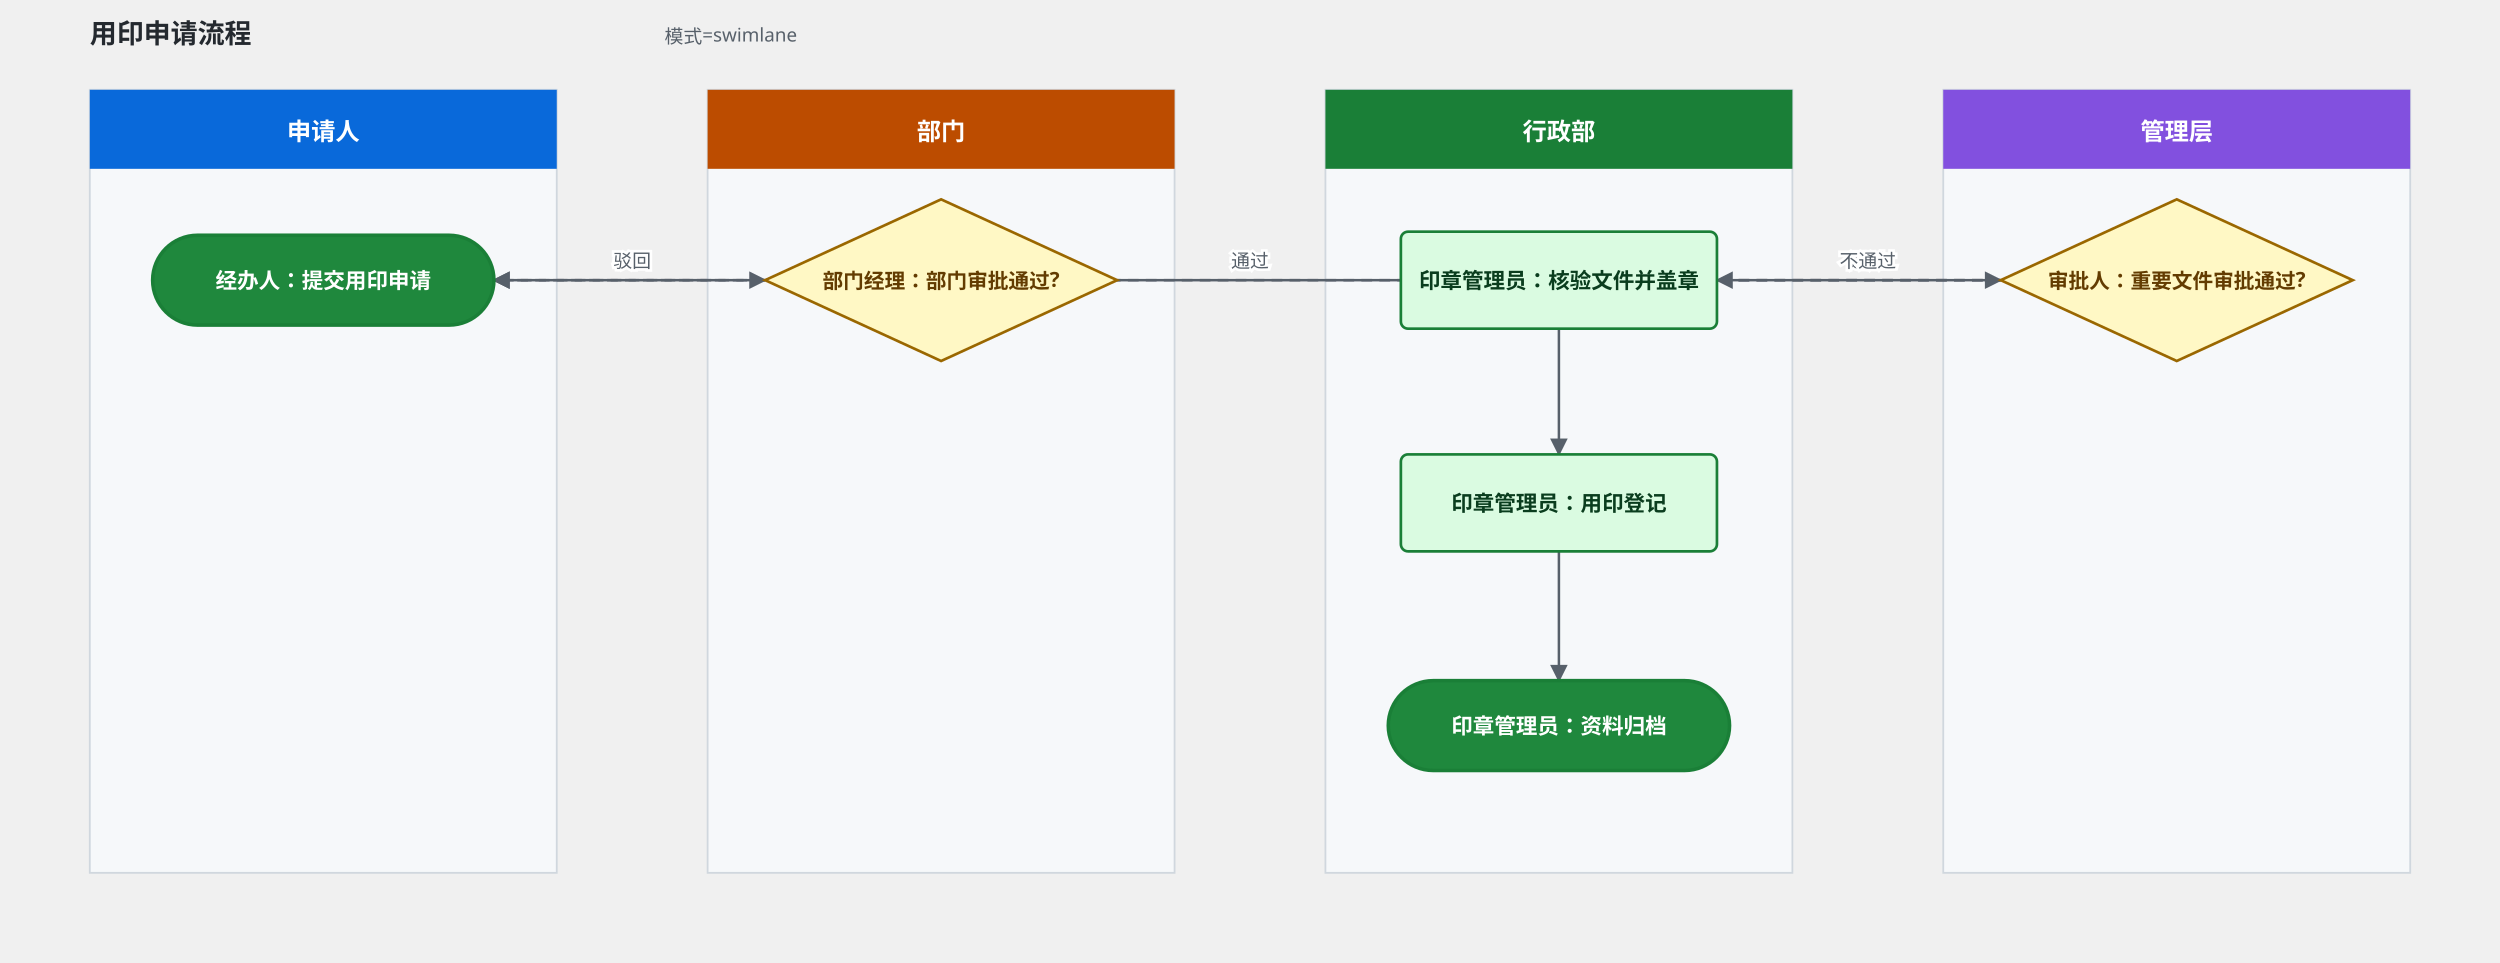
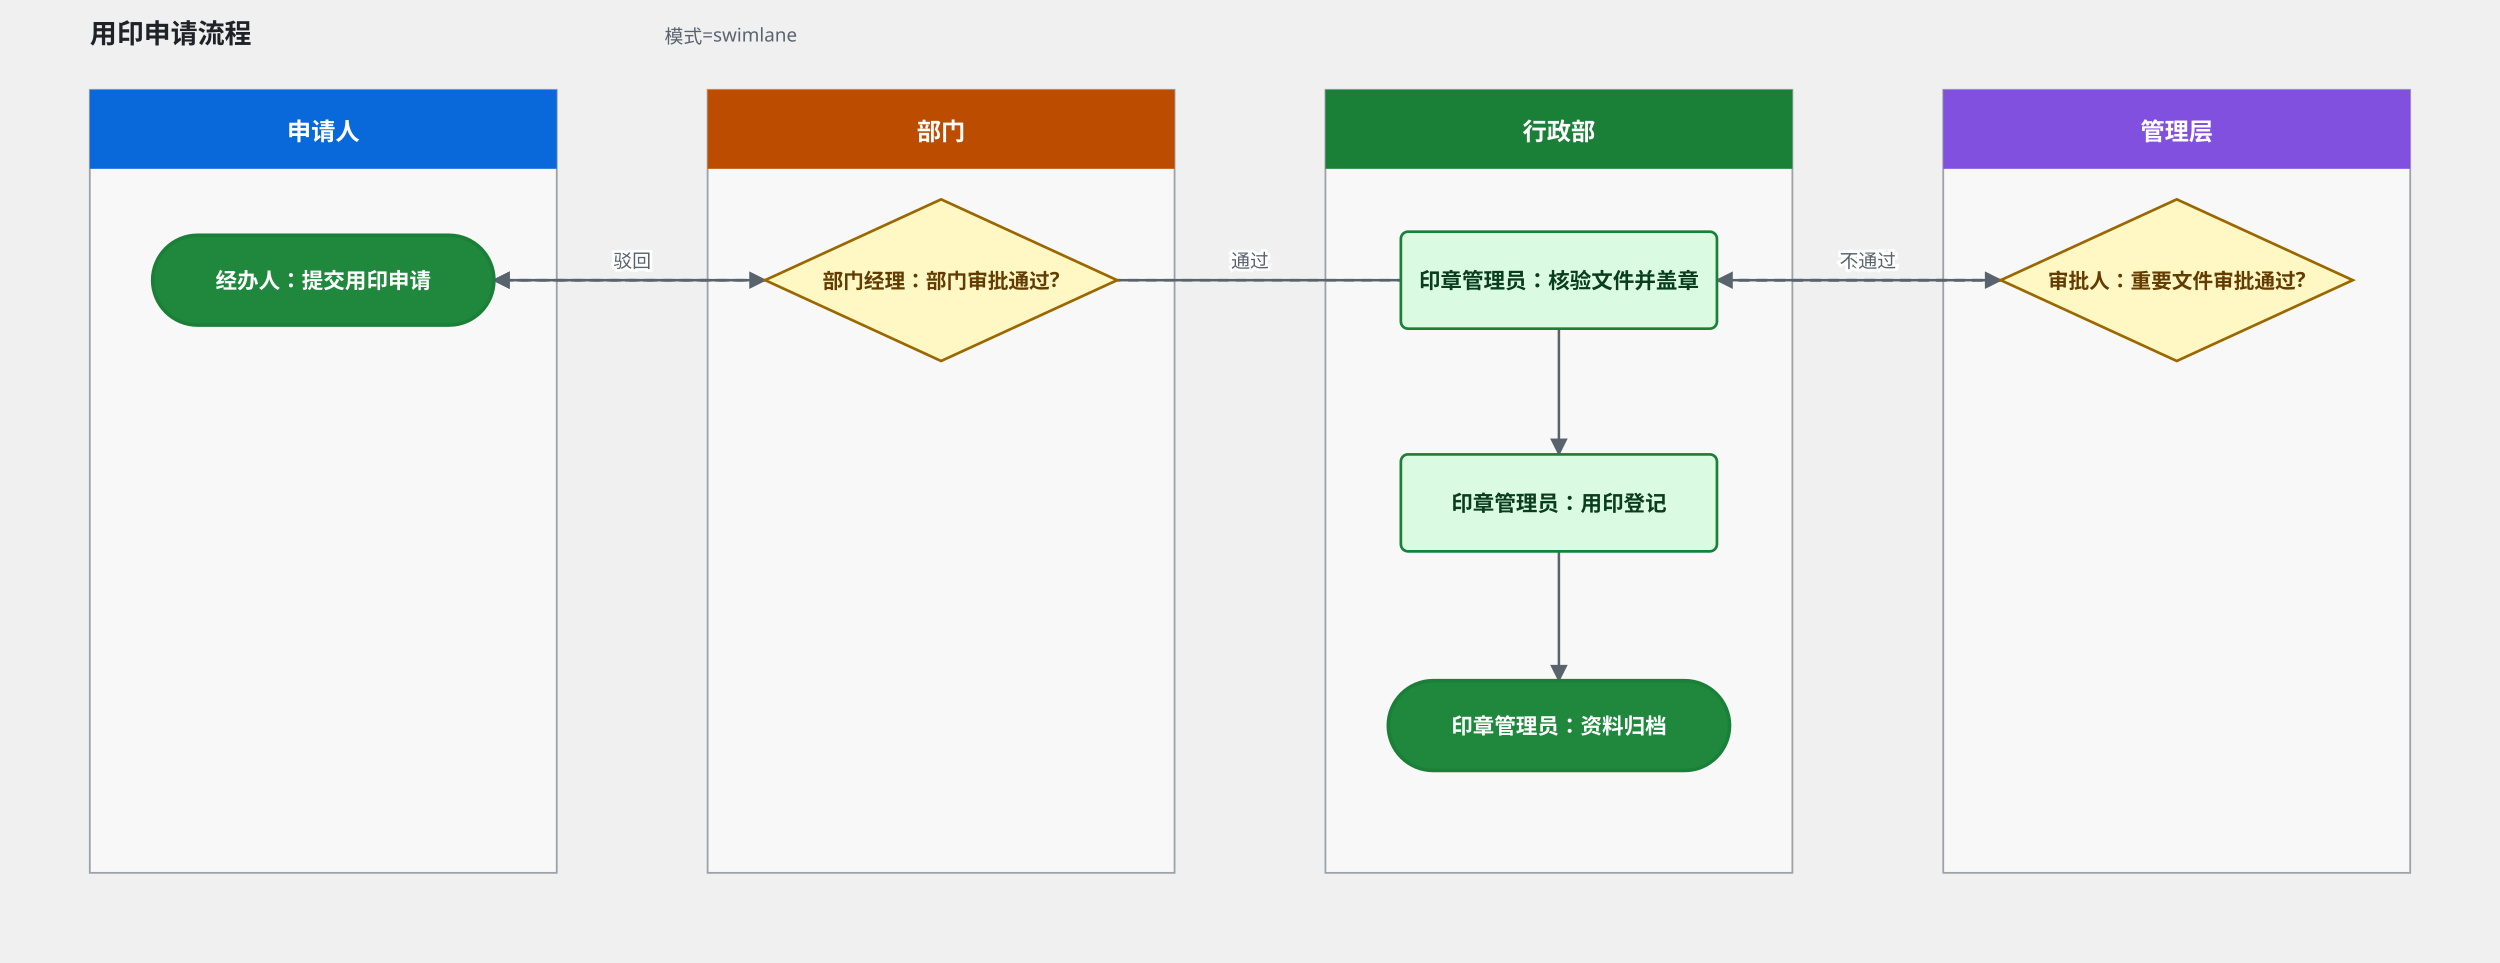
<svg xmlns="http://www.w3.org/2000/svg" viewBox="0 0 1392 536" width="1392" height="536" style="background:#ffffff;font-family:'Microsoft YaHei',system-ui,sans-serif">
  <defs>
    <marker id="arr" viewBox="0 0 10 10" refX="9" refY="5" markerWidth="7" markerHeight="7" orient="auto-start-reverse">
-       <path d="M0,0 L10,5 L0,10 z" fill="#57606a" />
+       <path d="M0,0 L10,5 L0,10 z" fill="#59636e" />
    </marker>
  </defs>
-   <rect x="50" y="50" width="260" height="436" fill="#f6f8fa" stroke="#d0d7de" stroke-width="1" />
+   <rect x="50" y="50" width="260" height="436" fill="#ffffff" stroke="#59636e" stroke-width="1" opacity="0.55" />
  <rect x="50" y="50" width="260" height="44" fill="#0969da" />
  <text x="180" y="78" text-anchor="middle" font-size="13.5" font-weight="700" fill="#ffffff">申请人</text>
-   <rect x="394" y="50" width="260" height="436" fill="#f6f8fa" stroke="#d0d7de" stroke-width="1" />
+   <rect x="394" y="50" width="260" height="436" fill="#ffffff" stroke="#59636e" stroke-width="1" opacity="0.55" />
  <rect x="394" y="50" width="260" height="44" fill="#bc4c00" />
  <text x="524" y="78" text-anchor="middle" font-size="13.5" font-weight="700" fill="#ffffff">部门</text>
-   <rect x="738" y="50" width="260" height="436" fill="#f6f8fa" stroke="#d0d7de" stroke-width="1" />
+   <rect x="738" y="50" width="260" height="436" fill="#ffffff" stroke="#59636e" stroke-width="1" opacity="0.55" />
  <rect x="738" y="50" width="260" height="44" fill="#1a7f37" />
  <text x="868" y="78" text-anchor="middle" font-size="13.5" font-weight="700" fill="#ffffff">行政部</text>
-   <rect x="1082" y="50" width="260" height="436" fill="#f6f8fa" stroke="#d0d7de" stroke-width="1" />
+   <rect x="1082" y="50" width="260" height="436" fill="#ffffff" stroke="#59636e" stroke-width="1" opacity="0.55" />
  <rect x="1082" y="50" width="260" height="44" fill="#8250df" />
  <text x="1212" y="78" text-anchor="middle" font-size="13.5" font-weight="700" fill="#ffffff">管理层</text>
-   <path d="M 275 156 L 352 156 L 352 156 L 426 156" fill="none" stroke="#57606a" stroke-width="1.4" marker-end="url(#arr)" />
-   <path d="M 622 156 L 696 156 L 696 156 L 1114 156" fill="none" stroke="#57606a" stroke-width="1.4" marker-end="url(#arr)" />
-   <text x="696" y="149" text-anchor="middle" font-size="10.5" fill="#57606a" paint-order="stroke" stroke="#ffffff" stroke-width="3">通过</text>
-   <path d="M 426 156 L 352 156 L 352 156 L 275 156" fill="none" stroke="#57606a" stroke-width="1.4" stroke-dasharray="6 4" marker-end="url(#arr)" />
-   <text x="352" y="149" text-anchor="middle" font-size="10.5" fill="#57606a" paint-order="stroke" stroke="#ffffff" stroke-width="3">驳回</text>
-   <path d="M 1114 156 L 1040 156 L 1040 156 L 956 156" fill="none" stroke="#57606a" stroke-width="1.4" stroke-dasharray="6 4" marker-end="url(#arr)" />
-   <text x="1040" y="149" text-anchor="middle" font-size="10.5" fill="#57606a" paint-order="stroke" stroke="#ffffff" stroke-width="3">通过</text>
-   <path d="M 1114 156 L 1040 156 L 1040 156 L 275 156" fill="none" stroke="#57606a" stroke-width="1.4" stroke-dasharray="6 4" marker-end="url(#arr)" />
-   <text x="1040" y="149" text-anchor="middle" font-size="10.5" fill="#57606a" paint-order="stroke" stroke="#ffffff" stroke-width="3">不通过</text>
-   <path d="M 868 183 L 868 253" fill="none" stroke="#57606a" stroke-width="1.4" marker-end="url(#arr)" />
-   <path d="M 868 307 L 868 379" fill="none" stroke="#57606a" stroke-width="1.4" marker-end="url(#arr)" />
-   <g transform="translate(0,0)">
+   <path d="M 275 156 L 352 156 L 352 156 L 426 156" fill="none" stroke="#59636e" stroke-width="1.4" marker-end="url(#arr)" data-edge="1" data-eidx="0" />
+   <path d="M 622 156 L 696 156 L 696 156 L 1114 156" fill="none" stroke="#59636e" stroke-width="1.4" marker-end="url(#arr)" data-edge="1" data-eidx="1" />
+   <text x="696" y="149" text-anchor="middle" font-size="10.5" fill="#59636e" paint-order="stroke" stroke="#ffffff" stroke-width="3">通过</text>
+   <path d="M 426 156 L 352 156 L 352 156 L 275 156" fill="none" stroke="#59636e" stroke-width="1.4" stroke-dasharray="6 4" marker-end="url(#arr)" data-edge="1" data-eidx="2" />
+   <text x="352" y="149" text-anchor="middle" font-size="10.5" fill="#59636e" paint-order="stroke" stroke="#ffffff" stroke-width="3">驳回</text>
+   <path d="M 1114 156 L 1040 156 L 1040 156 L 956 156" fill="none" stroke="#59636e" stroke-width="1.4" stroke-dasharray="6 4" marker-end="url(#arr)" data-edge="1" data-eidx="3" />
+   <text x="1040" y="149" text-anchor="middle" font-size="10.5" fill="#59636e" paint-order="stroke" stroke="#ffffff" stroke-width="3">通过</text>
+   <path d="M 1114 156 L 1040 156 L 1040 156 L 275 156" fill="none" stroke="#59636e" stroke-width="1.4" stroke-dasharray="6 4" marker-end="url(#arr)" data-edge="1" data-eidx="4" />
+   <text x="1040" y="149" text-anchor="middle" font-size="10.5" fill="#59636e" paint-order="stroke" stroke="#ffffff" stroke-width="3">不通过</text>
+   <path d="M 868 183 L 868 253" fill="none" stroke="#59636e" stroke-width="1.4" marker-end="url(#arr)" data-edge="1" data-eidx="5" />
+   <path d="M 868 307 L 868 379" fill="none" stroke="#59636e" stroke-width="1.4" marker-end="url(#arr)" data-edge="1" data-eidx="6" />
+   <g transform="translate(0,0)" data-id="N1">
    <g fill="#1f883d" stroke="#1a7f37" stroke-width="2">
      <rect x="85" y="131" width="190" height="50" rx="25" ry="25" />
    </g>
    <text x="180" y="160.5" text-anchor="middle" font-size="12" font-weight="600" fill="#ffffff">经办人：提交用印申请</text>
  </g>
-   <g transform="translate(0,0)">
+   <g transform="translate(0,0)" data-id="N2">
    <g fill="#fff8c5" stroke="#9a6700" stroke-width="1.5">
      <polygon points="524,111 622,156 524,201 426,156" />
    </g>
    <text x="524" y="160.5" text-anchor="middle" font-size="11.5" font-weight="600" fill="#633c01">部门经理：部门审批通过?</text>
  </g>
-   <g transform="translate(0,0)">
+   <g transform="translate(0,0)" data-id="N4">
    <g fill="#dafbe1" stroke="#1a7f37" stroke-width="1.5">
      <rect x="780" y="129" width="176" height="54" rx="4" />
    </g>
    <text x="868" y="160.5" text-anchor="middle" font-size="12" font-weight="600" fill="#0a3d1e">印章管理员：核验文件并盖章</text>
  </g>
-   <g transform="translate(0,0)">
+   <g transform="translate(0,0)" data-id="N5">
    <g fill="#dafbe1" stroke="#1a7f37" stroke-width="1.5">
      <rect x="780" y="253" width="176" height="54" rx="4" />
    </g>
    <text x="868" y="284.5" text-anchor="middle" font-size="12" font-weight="600" fill="#0a3d1e">印章管理员：用印登记</text>
  </g>
-   <g transform="translate(0,0)">
+   <g transform="translate(0,0)" data-id="N6">
    <g fill="#1f883d" stroke="#1a7f37" stroke-width="2">
      <rect x="773" y="379" width="190" height="50" rx="25" ry="25" />
    </g>
    <text x="868" y="408.5" text-anchor="middle" font-size="12" font-weight="600" fill="#ffffff">印章管理员：资料归档</text>
  </g>
-   <g transform="translate(0,0)">
+   <g transform="translate(0,0)" data-id="N3">
    <g fill="#fff8c5" stroke="#9a6700" stroke-width="1.5">
      <polygon points="1212,111 1310,156 1212,201 1114,156" />
    </g>
    <text x="1212" y="160.5" text-anchor="middle" font-size="11.5" font-weight="600" fill="#633c01">审批人：重要文件审批通过?</text>
  </g>
-   <text x="50" y="24" font-size="15" font-weight="700" fill="#24292f">用印申请流程</text>
-   <text x="370" y="24" font-size="10.5" fill="#57606a">模式=swimlane</text>
+   <text x="50" y="24" font-size="15" font-weight="700" fill="#1f2328">用印申请流程</text>
+   <text x="370" y="24" font-size="10.5" fill="#59636e">模式=swimlane</text>
</svg>
